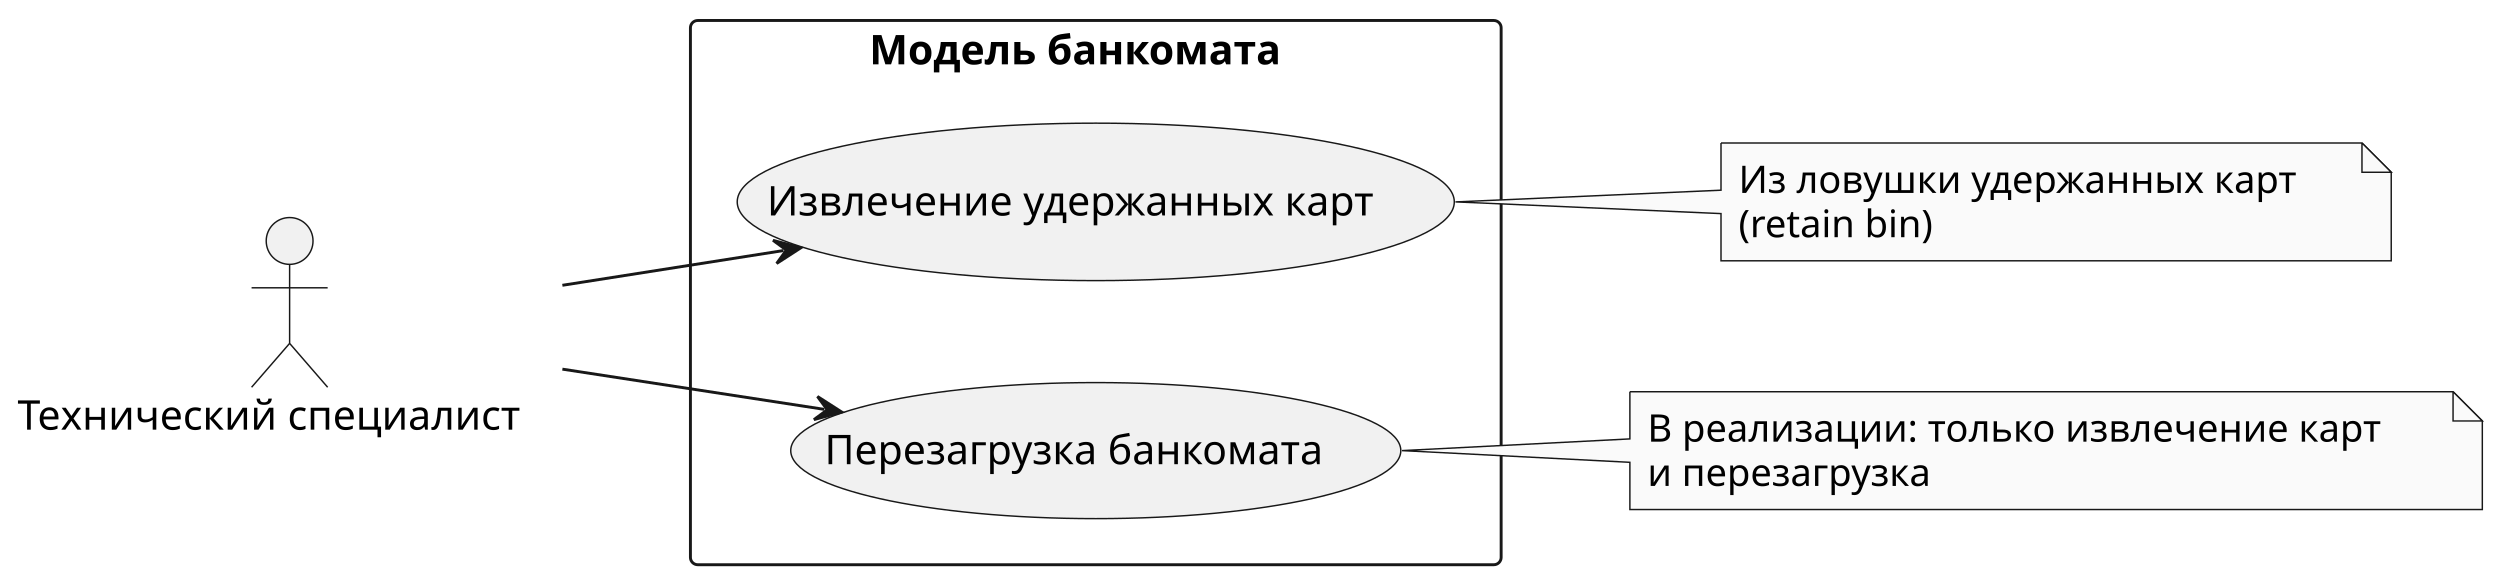
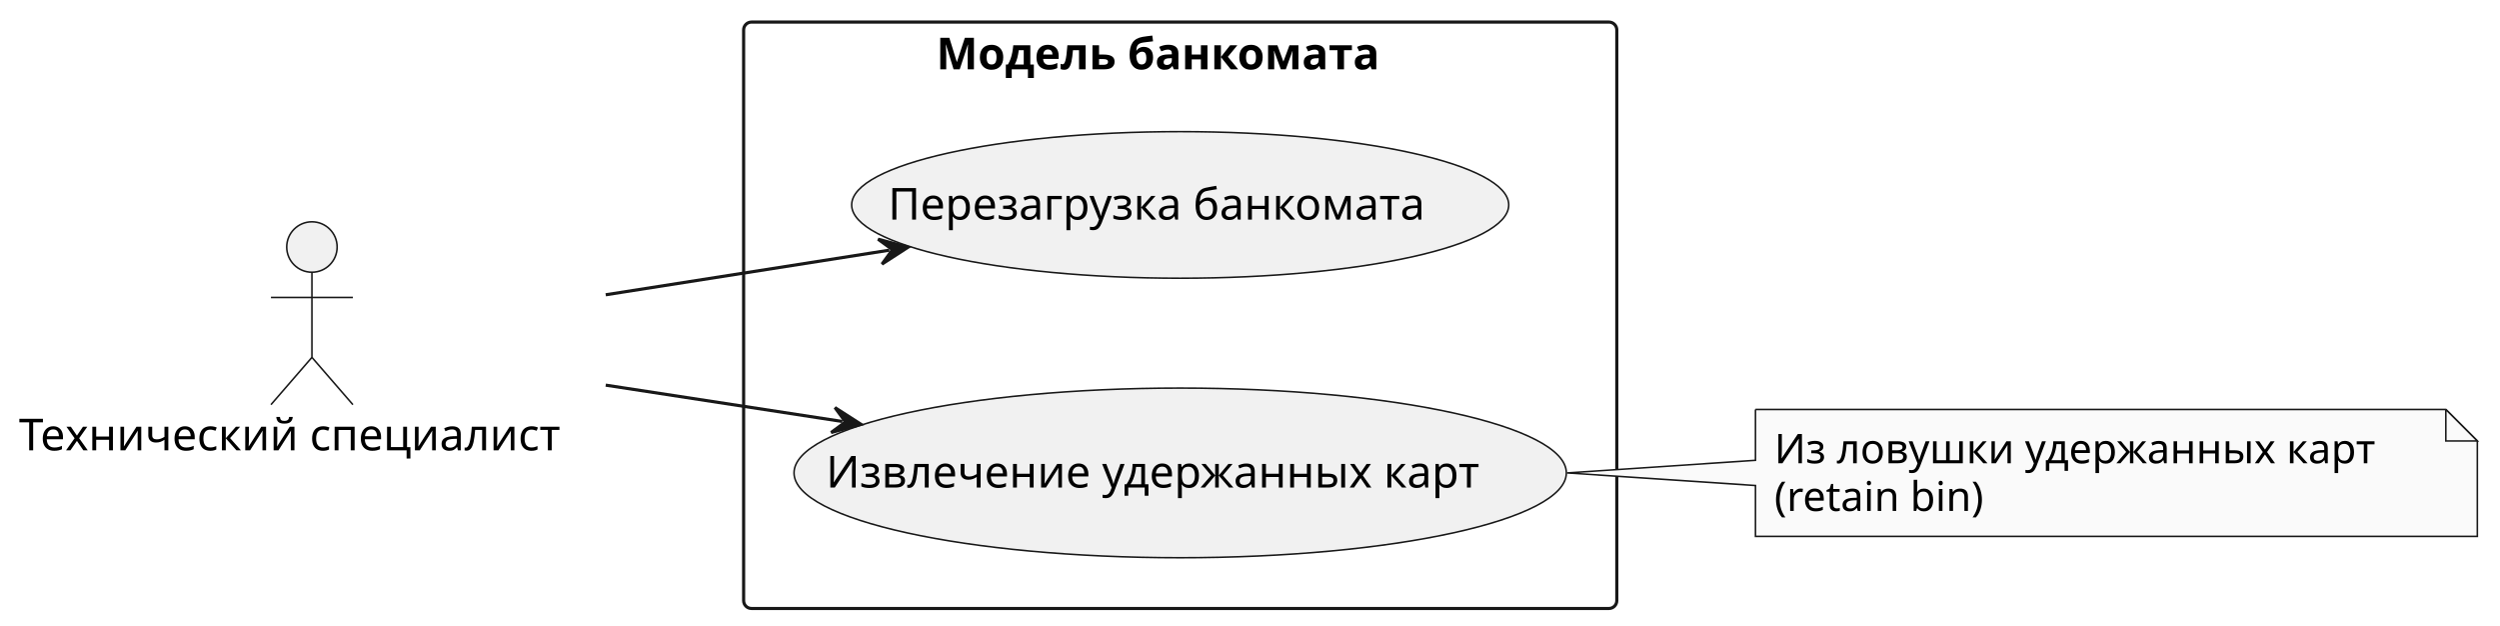
- <svg xmlns="http://www.w3.org/2000/svg" contentStyleType="text/css" data-diagram-type="DESCRIPTION" height="310.938px" preserveAspectRatio="none" style="width:1335px;height:310px;background:#FFFFFF;" version="1.1" viewBox="0 0 1335 310" width="1335.938px" zoomAndPan="magnify">
+ <svg xmlns="http://www.w3.org/2000/svg" contentStyleType="text/css" data-diagram-type="DESCRIPTION" height="310.938px" preserveAspectRatio="none" style="width:1239px;height:310px;background:#FFFFFF;" version="1.1" viewBox="0 0 1239 310" width="1239.062px" zoomAndPan="magnify">
  <defs />
  <g>
    <g class="cluster" data-qualified-name="...... ........." data-source-line="9" id="ent0003">
      <rect fill="none" height="290.625" rx="3.906" ry="3.906" style="stroke:#181818;stroke-width:1.562;" width="432.922" x="368.688" y="10.938" />
      <text fill="#000000" font-family="sans-serif" font-size="21.875" font-weight="bold" lengthAdjust="spacing" textLength="241.875" x="464.211" y="34.367">Модель банкомата</text>
    </g>
    <g class="entity" data-qualified-name="...... ..........RetrieveCards" data-source-line="11" id="ent0004">
-       <ellipse cx="585.136" cy="107.808" fill="#F1F1F1" rx="191.464" ry="42.043" style="stroke:#181818;stroke-width:0.781;" />
-       <text fill="#000000" font-family="sans-serif" font-size="21.875" lengthAdjust="spacing" textLength="351.186" x="409.543" y="115.072">Извлечение удержанных карт</text>
+       <ellipse cx="585.136" cy="234.371" fill="#F1F1F1" rx="191.464" ry="42.043" style="stroke:#181818;stroke-width:0.781;" />
+       <text fill="#000000" font-family="sans-serif" font-size="21.875" lengthAdjust="spacing" textLength="351.186" x="409.543" y="241.634">Извлечение удержанных карт</text>
    </g>
    <g class="entity" data-qualified-name="...... ..........Reboot" data-source-line="12" id="ent0005">
-       <ellipse cx="585.142" cy="240.625" fill="#F1F1F1" rx="162.892" ry="36.328" style="stroke:#181818;stroke-width:0.781;" />
-       <text fill="#000000" font-family="sans-serif" font-size="21.875" lengthAdjust="spacing" textLength="289.662" x="440.311" y="247.888">Перезагрузка банкомата</text>
+       <ellipse cx="585.142" cy="101.563" fill="#F1F1F1" rx="162.892" ry="36.328" style="stroke:#181818;stroke-width:0.781;" />
+       <text fill="#000000" font-family="sans-serif" font-size="21.875" lengthAdjust="spacing" textLength="289.662" x="440.311" y="108.826">Перезагрузка банкомата</text>
    </g>
    <g class="entity" data-qualified-name="Technician" data-source-line="7" id="ent0002">
-       <ellipse cx="154.655" cy="128.672" fill="#F1F1F1" rx="12.5" ry="12.5" style="stroke:#181818;stroke-width:0.781;" />
-       <path d="M154.655,141.172 L154.655,183.359 M134.342,153.672 L174.967,153.672 M154.655,183.359 L134.342,206.797 M154.655,183.359 L174.967,206.797" fill="none" style="stroke:#181818;stroke-width:0.781;" />
-       <text fill="#000000" font-family="sans-serif" font-size="21.875" lengthAdjust="spacing" textLength="290.559" x="9.375" y="229.446">Технический специалист</text>
+       <ellipse cx="154.655" cy="122.422" fill="#F1F1F1" rx="12.5" ry="12.5" style="stroke:#181818;stroke-width:0.781;" />
+       <path d="M154.655,134.922 L154.655,177.109 M134.342,147.422 L174.967,147.422 M154.655,177.109 L134.342,200.547 M154.655,177.109 L174.967,200.547" fill="none" style="stroke:#181818;stroke-width:0.781;" />
+       <text fill="#000000" font-family="sans-serif" font-size="21.875" lengthAdjust="spacing" textLength="290.559" x="9.375" y="223.196">Технический специалист</text>
    </g>
    <g class="entity" data-qualified-name="GMN8" data-source-line="19" id="ent0009">
-       <path d="M919.016,76.359 L919.016,101.562 L777.219,107.812 L919.016,114.062 L919.016,139.274 A0,0 0 0 0 919.016,139.274 L1276.917,139.274 A0,0 0 0 0 1276.917,139.274 L1276.917,91.984 L1261.292,76.359 L919.016,76.359 A0,0 0 0 0 919.016,76.359" fill="#FAFAFA" style="stroke:#181818;stroke-width:0.781;" />
-       <path d="M1261.292,76.359 L1261.292,91.984 L1276.917,91.984 L1261.292,76.359" fill="#FAFAFA" style="stroke:#181818;stroke-width:0.781;" />
-       <text fill="#000000" font-family="sans-serif" font-size="20.312" lengthAdjust="spacing" textLength="325.089" x="928.391" y="103.026">Из ловушки удержанных карт</text>
-       <text fill="#000000" font-family="sans-serif" font-size="20.312" lengthAdjust="spacing" textLength="113.494" x="928.391" y="126.671">(retain bin)</text>
-     </g>
-     <g class="entity" data-qualified-name="GMN11" data-source-line="24" id="ent0012">
-       <path d="M870.359,209.172 L870.359,234.375 L748.672,240.625 L870.359,246.875 L870.359,272.087 A0,0 0 0 0 870.359,272.087 L1325.559,272.087 A0,0 0 0 0 1325.559,272.087 L1325.559,224.797 L1309.934,209.172 L870.359,209.172 A0,0 0 0 0 870.359,209.172" fill="#FAFAFA" style="stroke:#181818;stroke-width:0.781;" />
-       <path d="M1309.934,209.172 L1309.934,224.797 L1325.559,224.797 L1309.934,209.172" fill="#FAFAFA" style="stroke:#181818;stroke-width:0.781;" />
-       <text fill="#000000" font-family="sans-serif" font-size="20.312" lengthAdjust="spacing" textLength="422.387" x="879.734" y="235.839">В реализации: только извлечение карт</text>
-       <text fill="#000000" font-family="sans-serif" font-size="20.312" lengthAdjust="spacing" textLength="165.178" x="879.734" y="259.484">и перезагрузка</text>
+       <path d="M870.359,202.922 L870.359,228.125 L776.891,234.375 L870.359,240.625 L870.359,265.837 A0,0 0 0 0 870.359,265.837 L1228.261,265.837 A0,0 0 0 0 1228.261,265.837 L1228.261,218.547 L1212.636,202.922 L870.359,202.922 A0,0 0 0 0 870.359,202.922" fill="#FAFAFA" style="stroke:#181818;stroke-width:0.781;" />
+       <path d="M1212.636,202.922 L1212.636,218.547 L1228.261,218.547 L1212.636,202.922" fill="#FAFAFA" style="stroke:#181818;stroke-width:0.781;" />
+       <text fill="#000000" font-family="sans-serif" font-size="20.312" lengthAdjust="spacing" textLength="325.089" x="879.734" y="229.589">Из ловушки удержанных карт</text>
+       <text fill="#000000" font-family="sans-serif" font-size="20.312" lengthAdjust="spacing" textLength="113.494" x="879.734" y="253.234">(retain bin)</text>
    </g>
    <g class="link" data-entity-1="ent0002" data-entity-2="ent0004" data-link-type="dependency" data-source-line="15" id="lnk6">
-       <path d="M300.312,152.344 C341.266,145.906 376.786,140.332 418.395,133.785" fill="none" id="Technician-to-RetrieveCards" style="stroke:#181818;stroke-width:1.562;" />
-       <polygon fill="#181818" points="427.656,132.328,412.793,128.34,419.939,133.542,414.736,140.688,427.656,132.328" style="stroke:#181818;stroke-width:1.562;" />
+       <path d="M300.312,190.875 C341.016,197.125 376.249,202.53 417.656,208.889" fill="none" id="Technician-to-RetrieveCards" style="stroke:#181818;stroke-width:1.562;" />
+       <polygon fill="#181818" points="426.922,210.312,413.971,202,419.2,209.126,412.074,214.355,426.922,210.312" style="stroke:#181818;stroke-width:1.562;" />
    </g>
    <g class="link" data-entity-1="ent0002" data-entity-2="ent0005" data-link-type="dependency" data-source-line="16" id="lnk7">
-       <path d="M300.312,197.125 C348.531,204.531 392.796,211.327 440.218,218.608" fill="none" id="Technician-to-Reboot" style="stroke:#181818;stroke-width:1.562;" />
-       <polygon fill="#181818" points="449.484,220.031,436.533,211.72,441.762,218.846,434.636,224.075,449.484,220.031" style="stroke:#181818;stroke-width:1.562;" />
+       <path d="M300.312,146.094 C348.781,138.484 393.332,131.471 440.942,123.987" fill="none" id="Technician-to-Reboot" style="stroke:#181818;stroke-width:1.562;" />
+       <polygon fill="#181818" points="450.203,122.531,435.341,118.541,442.485,123.745,437.282,130.889,450.203,122.531" style="stroke:#181818;stroke-width:1.562;" />
    </g>
  </g>
</svg>
